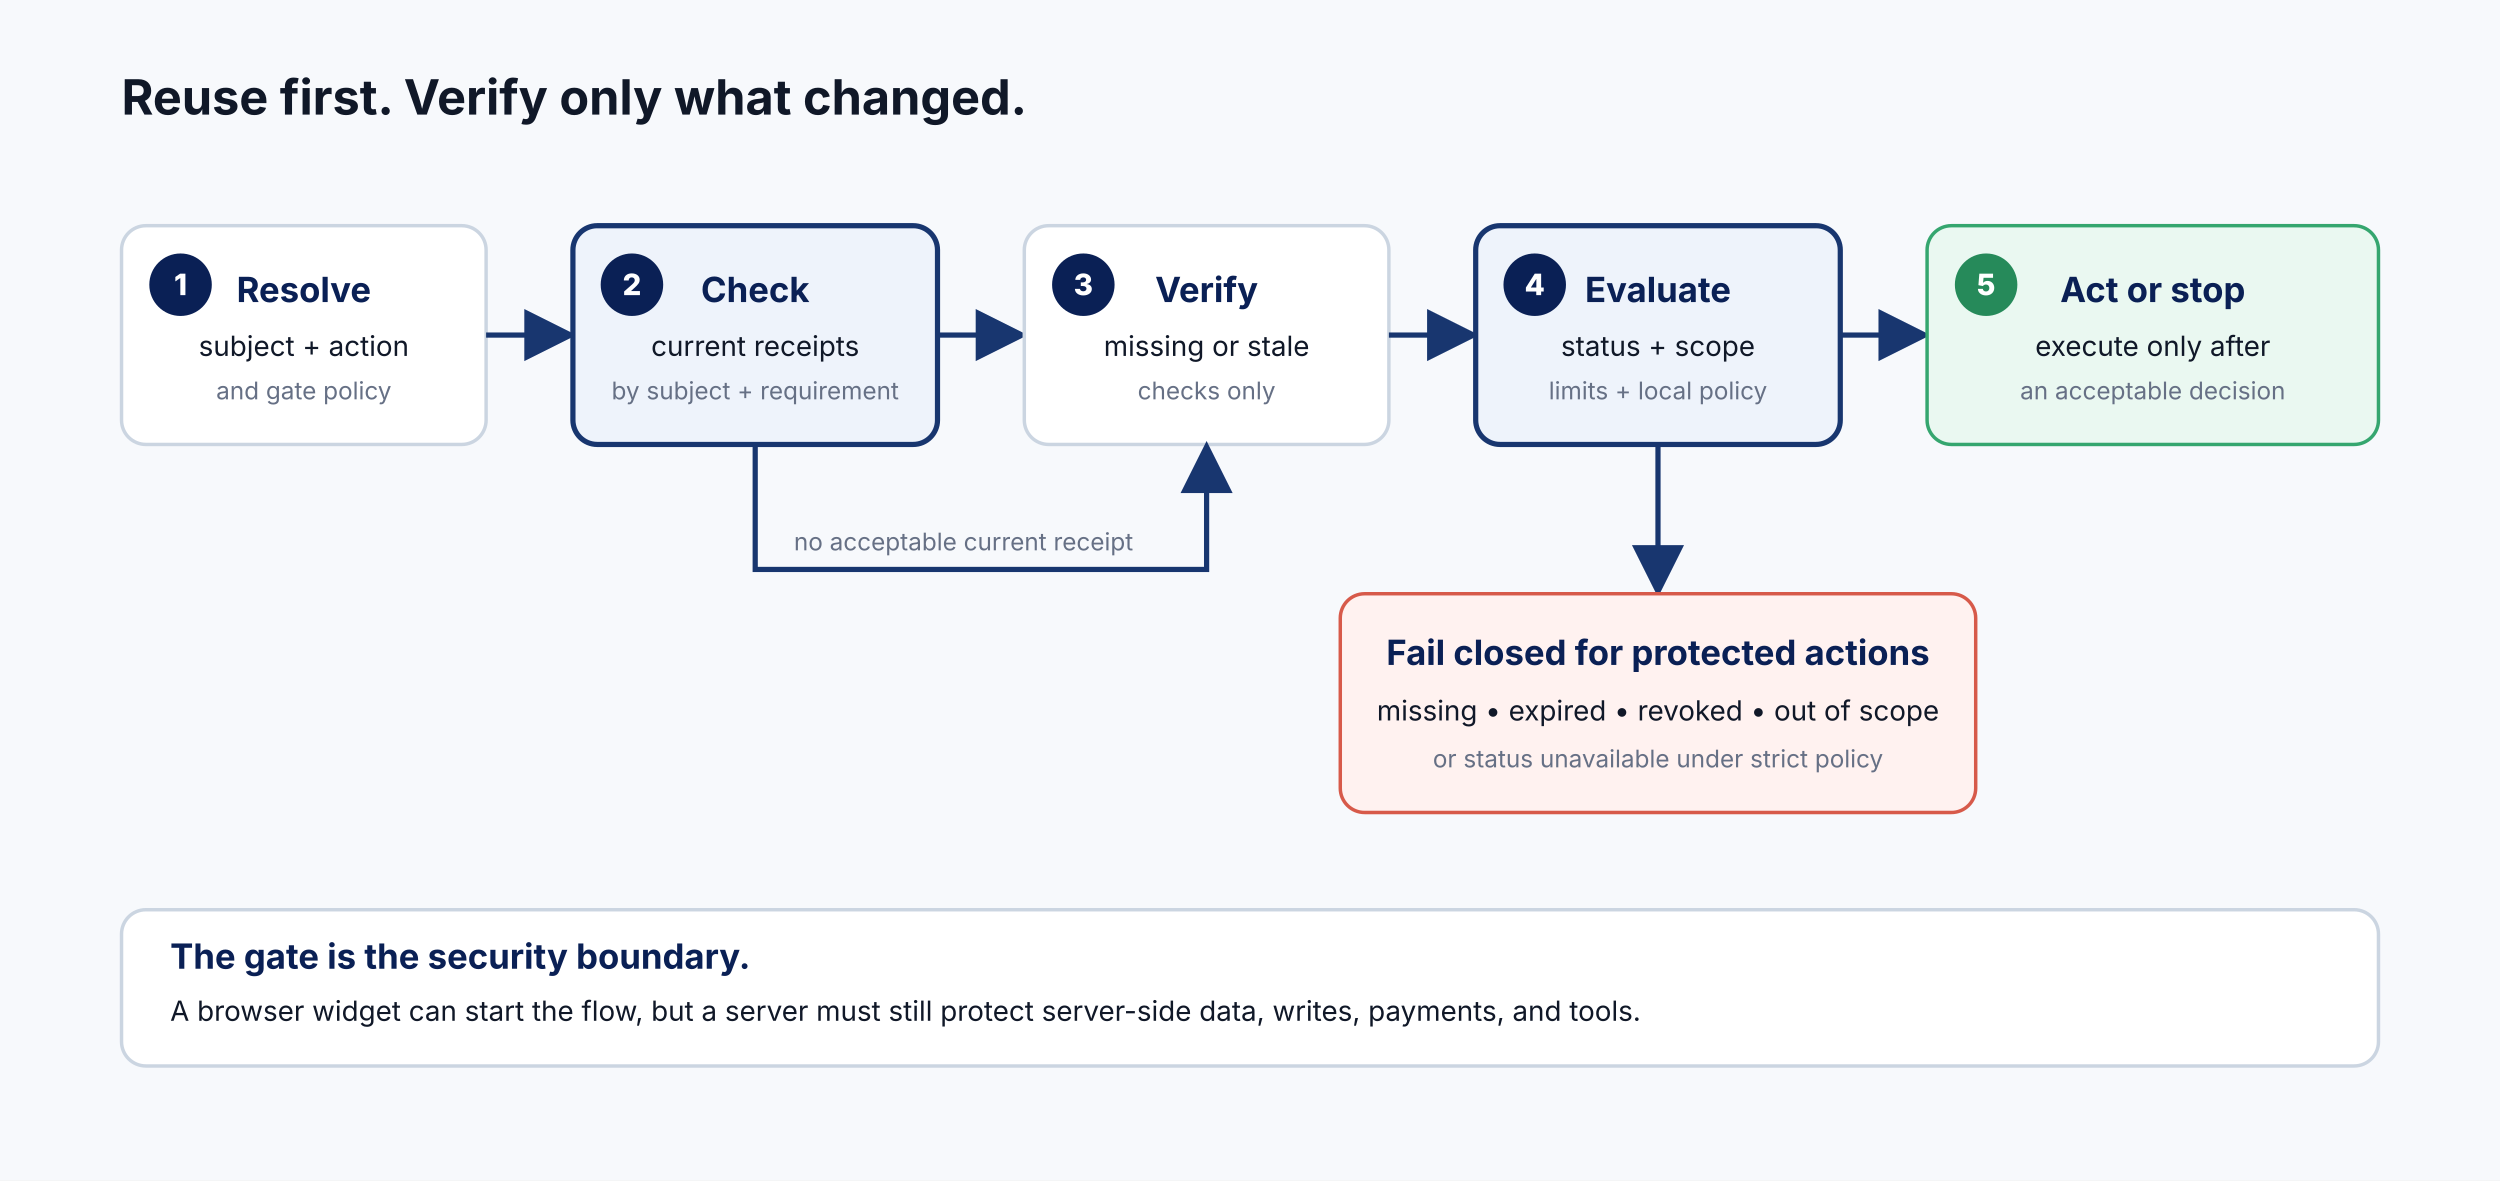
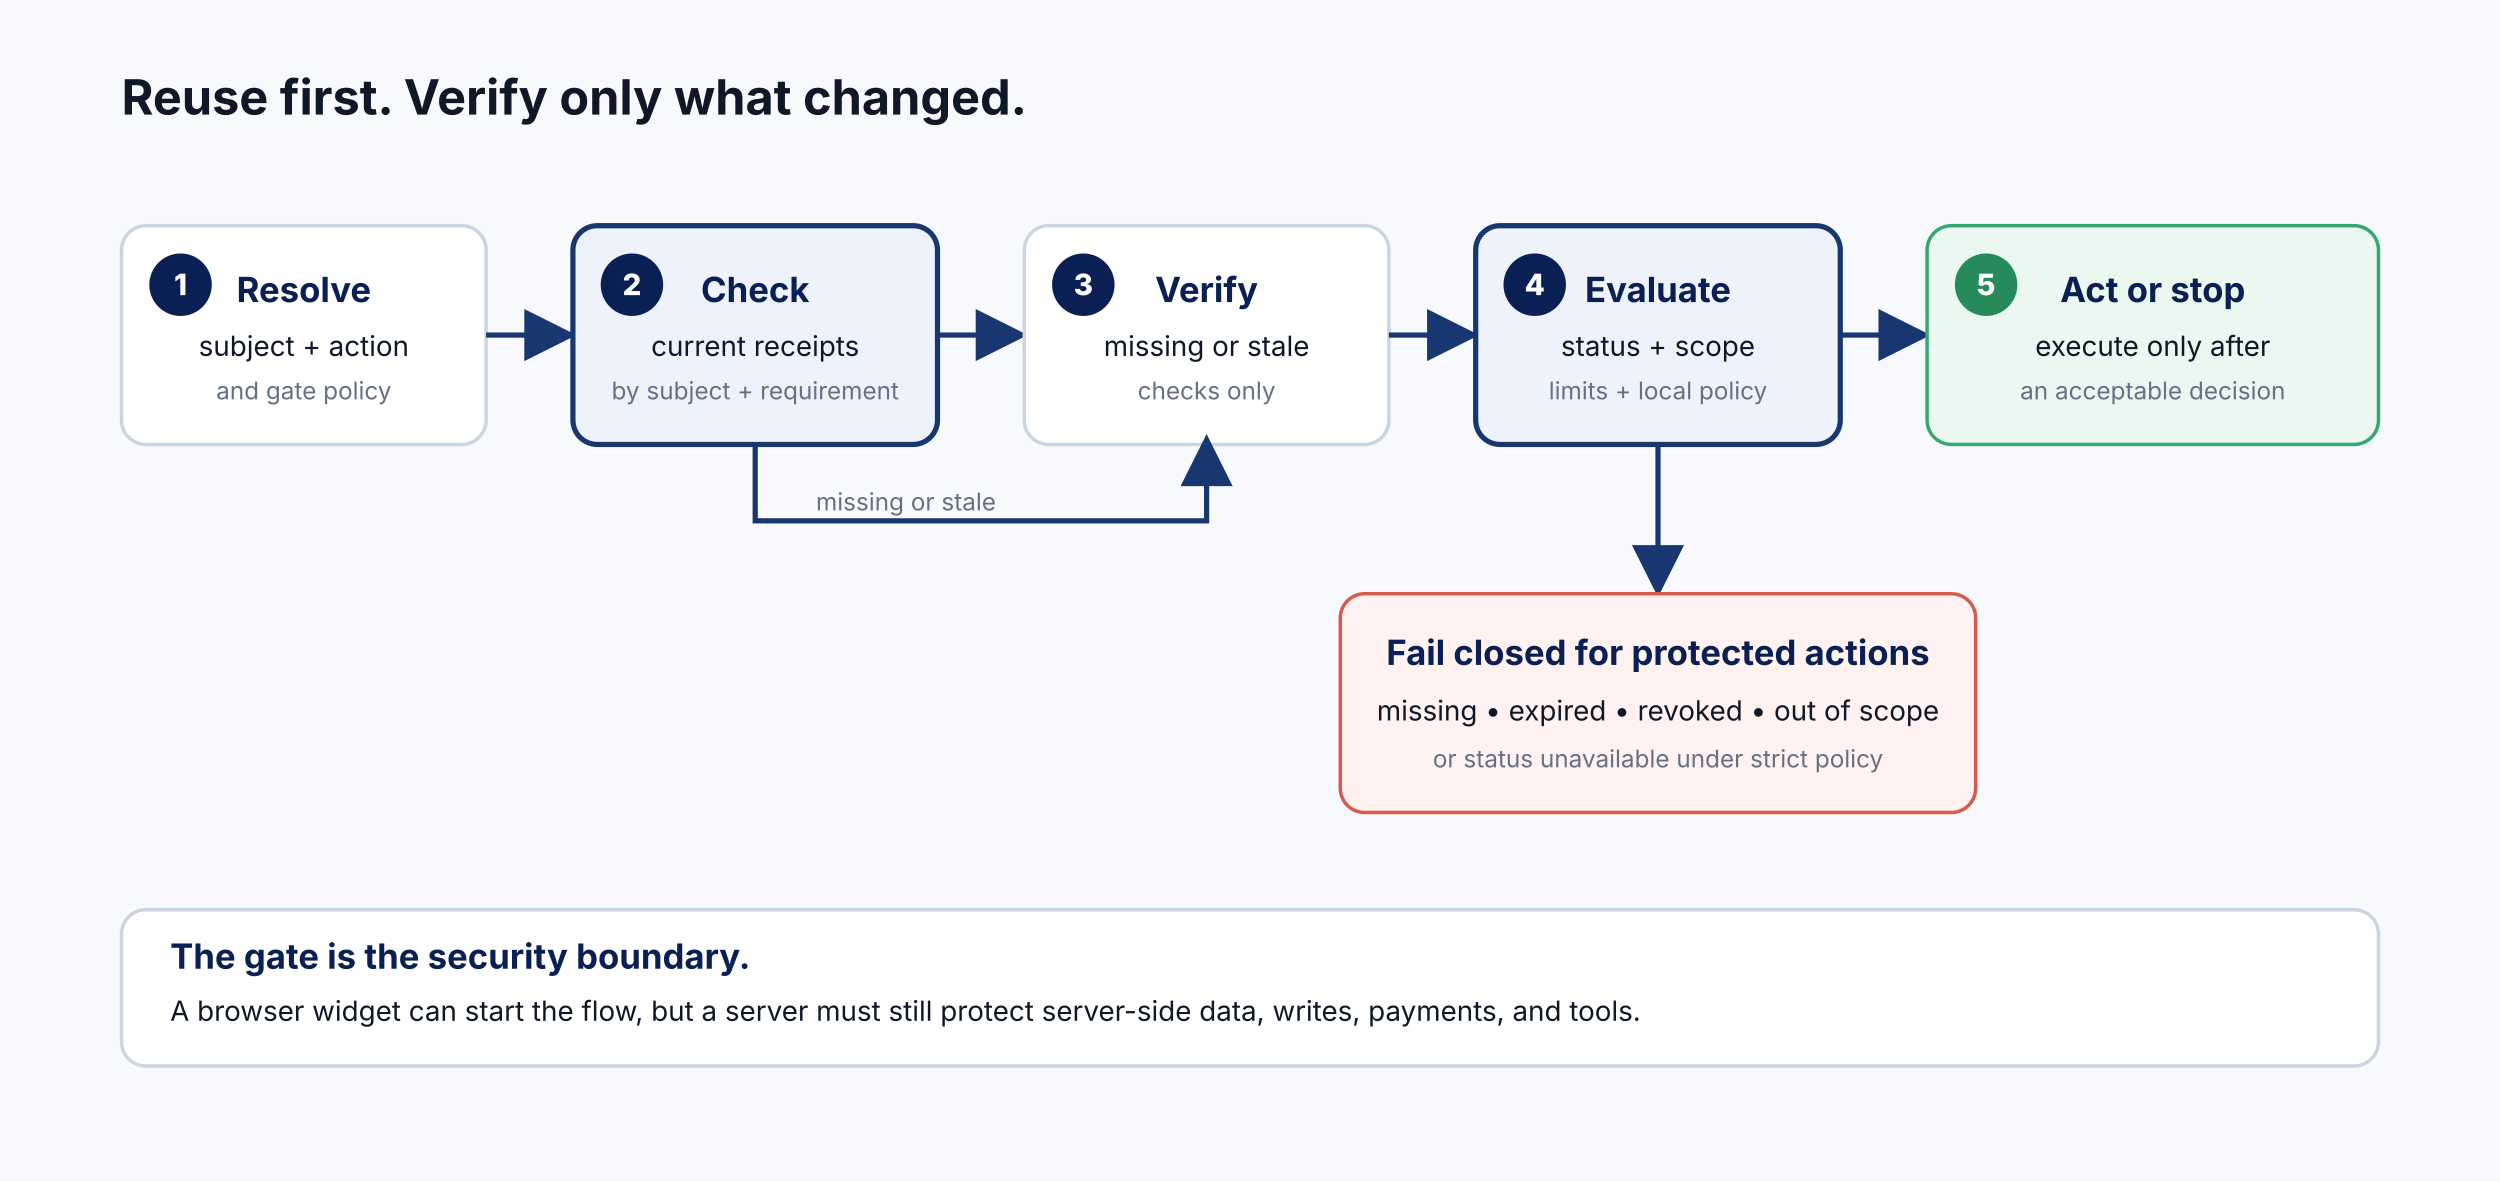
<svg xmlns="http://www.w3.org/2000/svg" width="1440" height="680" viewBox="0 0 1440 680" role="img" aria-labelledby="title desc">
  <defs>
    <marker id="a" markerWidth="10" markerHeight="10" refX="8" refY="5" orient="auto">
      <path d="M0 0L10 5L0 10z" fill="#18366f" />
    </marker>
    <style>
      .bg{fill:#f7f9fc}.ink{fill:#101828}.navy{fill:#0a2055}.muted{fill:#667085}
      .box{fill:#fff;stroke:#cbd5e1;stroke-width:2}.focus{fill:#eef3fb;stroke:#18366f;stroke-width:3}
      .good{fill:#eaf8f1;stroke:#35a66f;stroke-width:2}.bad{fill:#fff2f0;stroke:#d75a4a;stroke-width:2}
      .line{stroke:#18366f;stroke-width:3;fill:none;marker-end:url(#a)}
      text{font-family:Inter,Arial,sans-serif}.h{font-size:28px;font-weight:700}.n{font-size:17px;font-weight:800}
      .sh{font-size:20px;font-weight:700}.b{font-size:16px}.s{font-size:14px}
    </style>
  </defs>
  <rect class="bg" width="1440" height="680" />
  <text x="70" y="66" class="h ink">Reuse first. Verify only what changed.</text>
  <rect x="70" y="130" width="210" height="126" rx="14" class="box" />
  <circle cx="104" cy="164" r="18" fill="#0a2055" />
  <text x="104" y="170" text-anchor="middle" fill="#fff" class="n">1</text>
  <text x="175" y="174" text-anchor="middle" class="sh navy">Resolve</text>
  <text x="175" y="205" text-anchor="middle" class="b ink">subject + action</text>
  <text x="175" y="230" text-anchor="middle" class="s muted">and gate policy</text>
  <path d="M280 193 H326" class="line" />
  <rect x="330" y="130" width="210" height="126" rx="14" class="focus" />
  <circle cx="364" cy="164" r="18" fill="#0a2055" />
  <text x="364" y="170" text-anchor="middle" fill="#fff" class="n">2</text>
  <text x="435" y="174" text-anchor="middle" class="sh navy">Check</text>
  <text x="435" y="205" text-anchor="middle" class="b ink">current receipts</text>
  <text x="435" y="230" text-anchor="middle" class="s muted">by subject + requirement</text>
  <path d="M540 193 H586" class="line" />
  <rect x="590" y="130" width="210" height="126" rx="14" class="box" />
  <circle cx="624" cy="164" r="18" fill="#0a2055" />
  <text x="624" y="170" text-anchor="middle" fill="#fff" class="n">3</text>
  <text x="695" y="174" text-anchor="middle" class="sh navy">Verify</text>
  <text x="695" y="205" text-anchor="middle" class="b ink">missing or stale</text>
  <text x="695" y="230" text-anchor="middle" class="s muted">checks only</text>
  <path d="M800 193 H846" class="line" />
  <rect x="850" y="130" width="210" height="126" rx="14" class="focus" />
  <circle cx="884" cy="164" r="18" fill="#0a2055" />
  <text x="884" y="170" text-anchor="middle" fill="#fff" class="n">4</text>
  <text x="955" y="174" text-anchor="middle" class="sh navy">Evaluate</text>
  <text x="955" y="205" text-anchor="middle" class="b ink">status + scope</text>
  <text x="955" y="230" text-anchor="middle" class="s muted">limits + local policy</text>
  <path d="M1060 193 H1106" class="line" />
  <rect x="1110" y="130" width="260" height="126" rx="14" class="good" />
  <circle cx="1144" cy="164" r="18" fill="#268a5a" />
  <text x="1144" y="170" text-anchor="middle" fill="#fff" class="n">5</text>
  <text x="1240" y="174" text-anchor="middle" class="sh navy">Act or stop</text>
  <text x="1240" y="205" text-anchor="middle" class="b ink">execute only after</text>
  <text x="1240" y="230" text-anchor="middle" class="s muted">an acceptable decision</text>
-   <path d="M435 256 V328 H695 V260" class="line" />
-   <text x="555" y="317" text-anchor="middle" class="s muted">no acceptable current receipt</text>
+   <path d="M435 256 V300 H695 V256" class="line" />
+   <text x="470" y="294" class="s muted">missing or stale</text>
  <path d="M955 256 V338" class="line" />
  <rect x="772" y="342" width="366" height="126" rx="14" class="bad" />
  <text x="955" y="383" text-anchor="middle" class="sh navy">Fail closed for protected actions</text>
  <text x="955" y="415" text-anchor="middle" class="b ink">missing • expired • revoked • out of scope</text>
  <text x="955" y="442" text-anchor="middle" class="s muted">or status unavailable under strict policy</text>
  <rect x="70" y="524" width="1300" height="90" rx="14" class="box" />
  <text x="98" y="558" class="sh navy">The gate is the security boundary.</text>
  <text x="98" y="588" class="b ink">A browser widget can start the flow, but a server must still protect server-side data, writes, payments, and tools.</text>
</svg>
